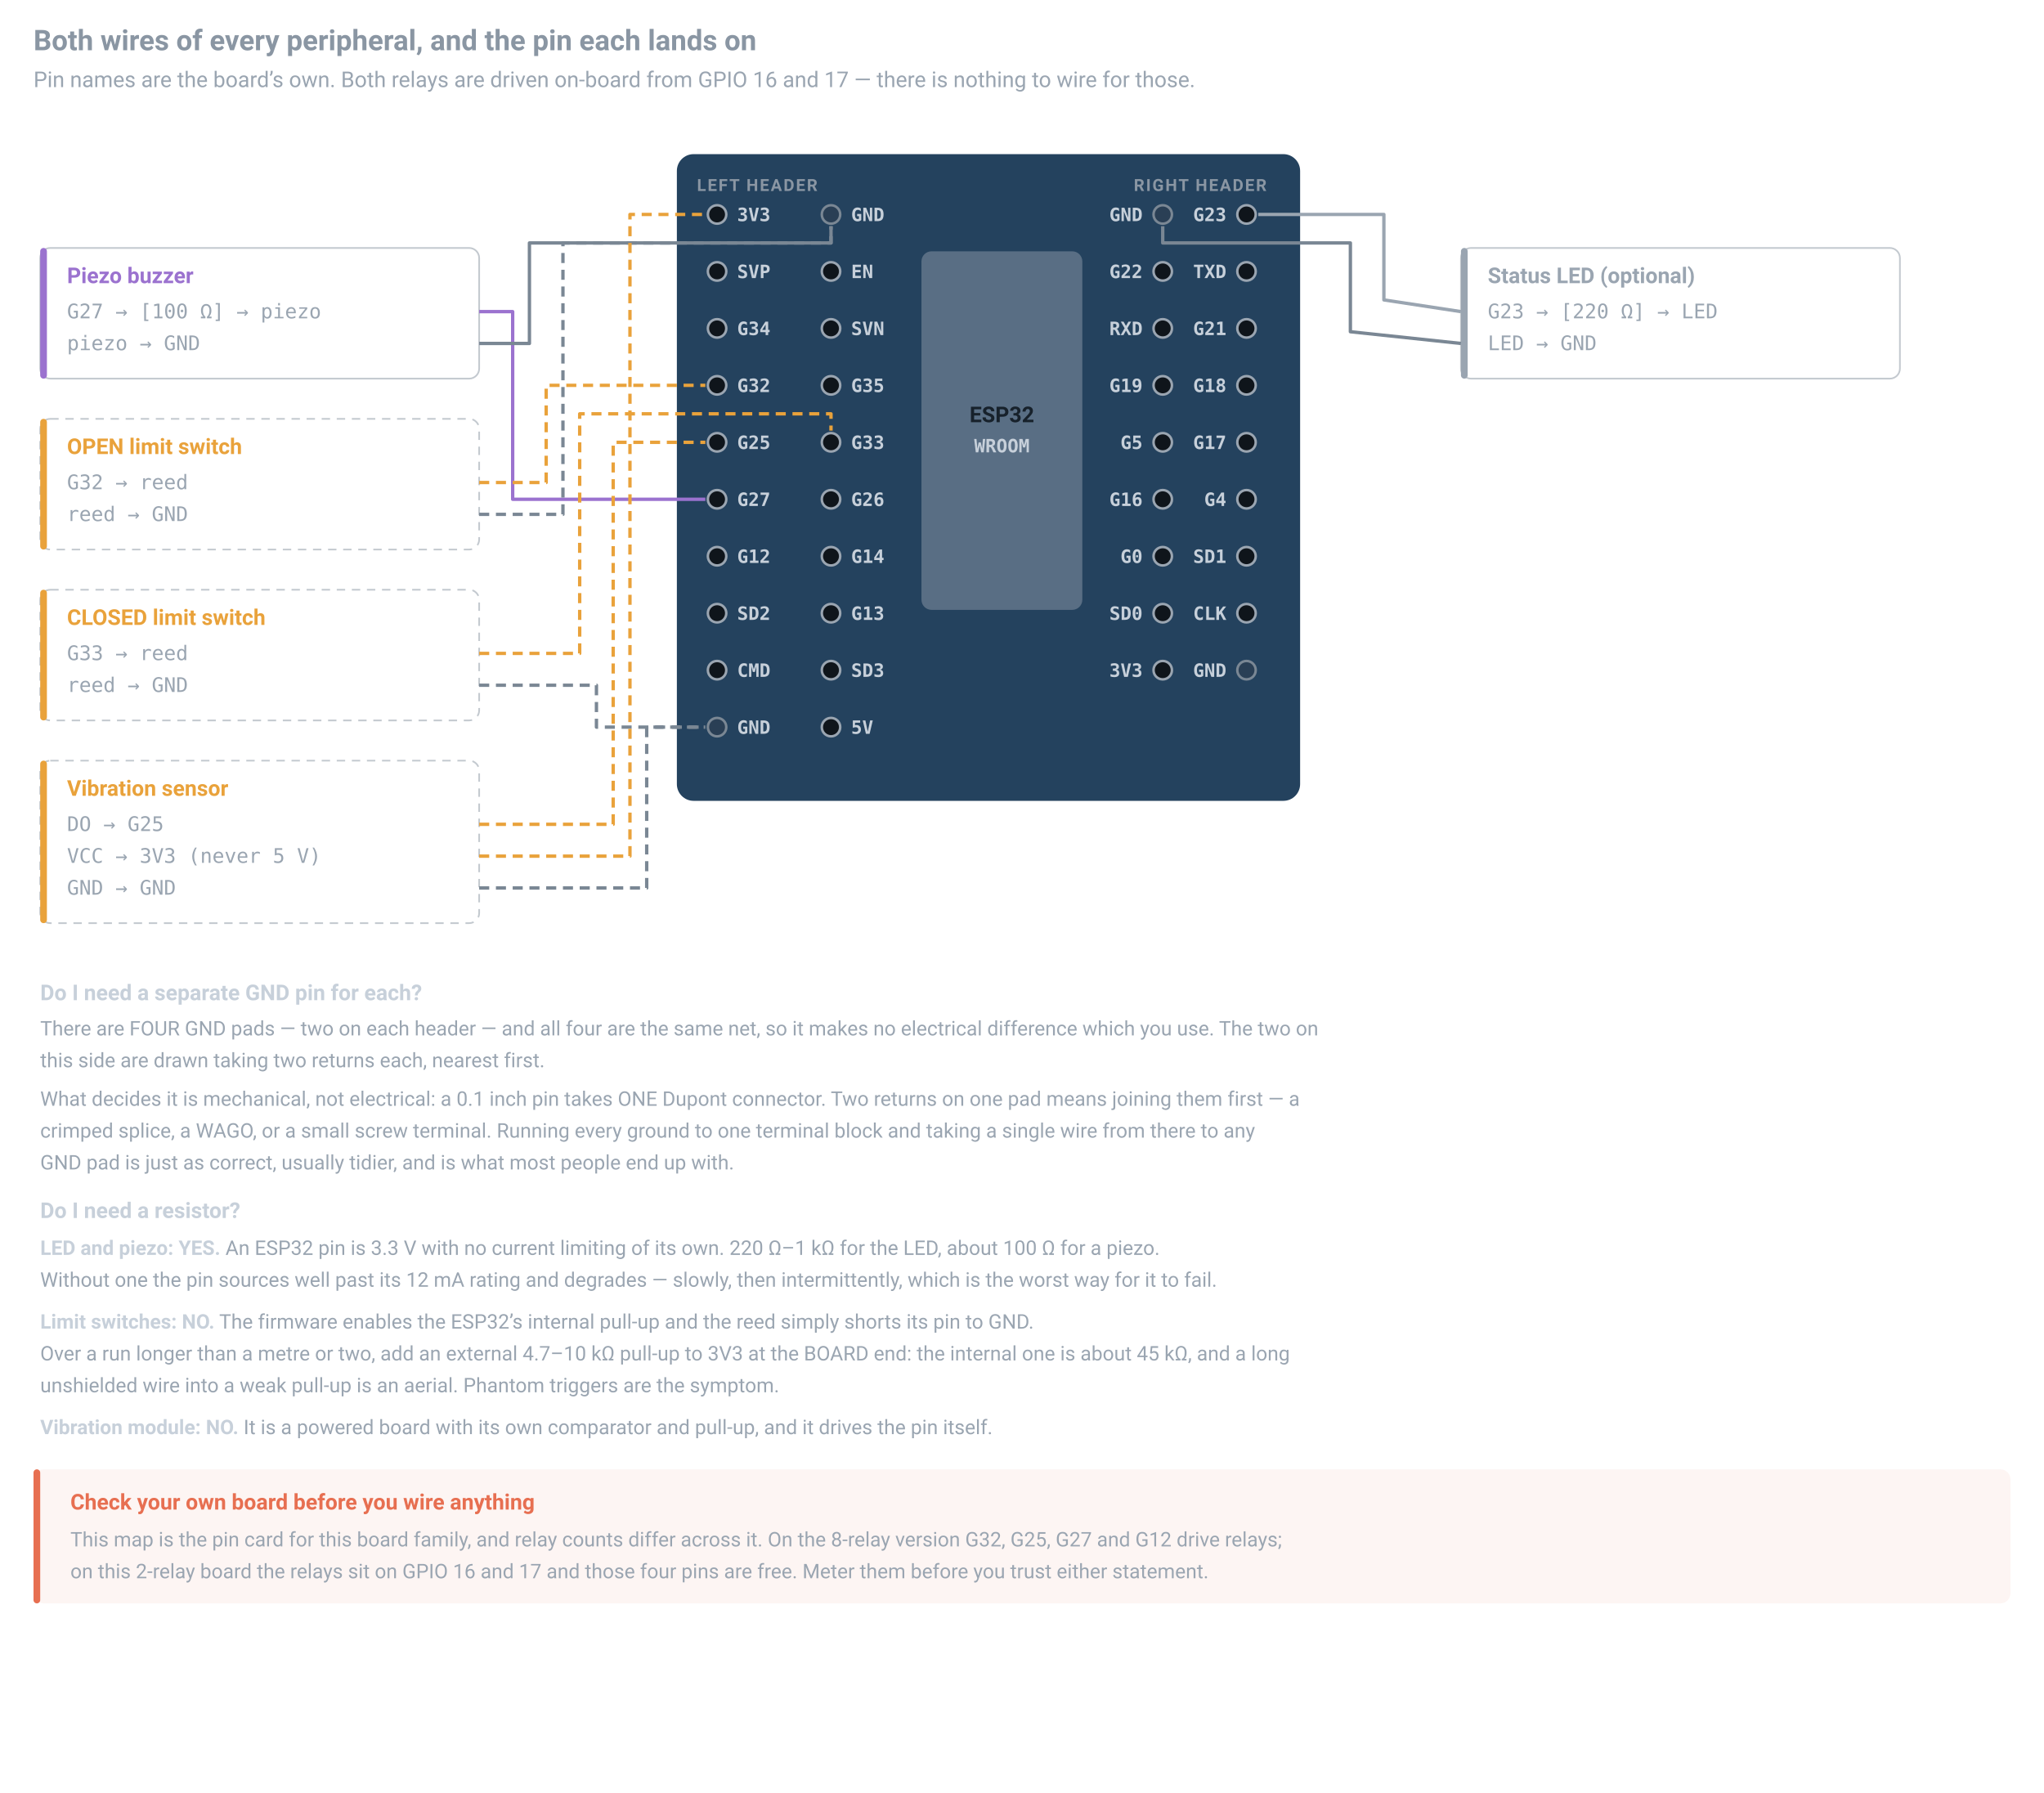
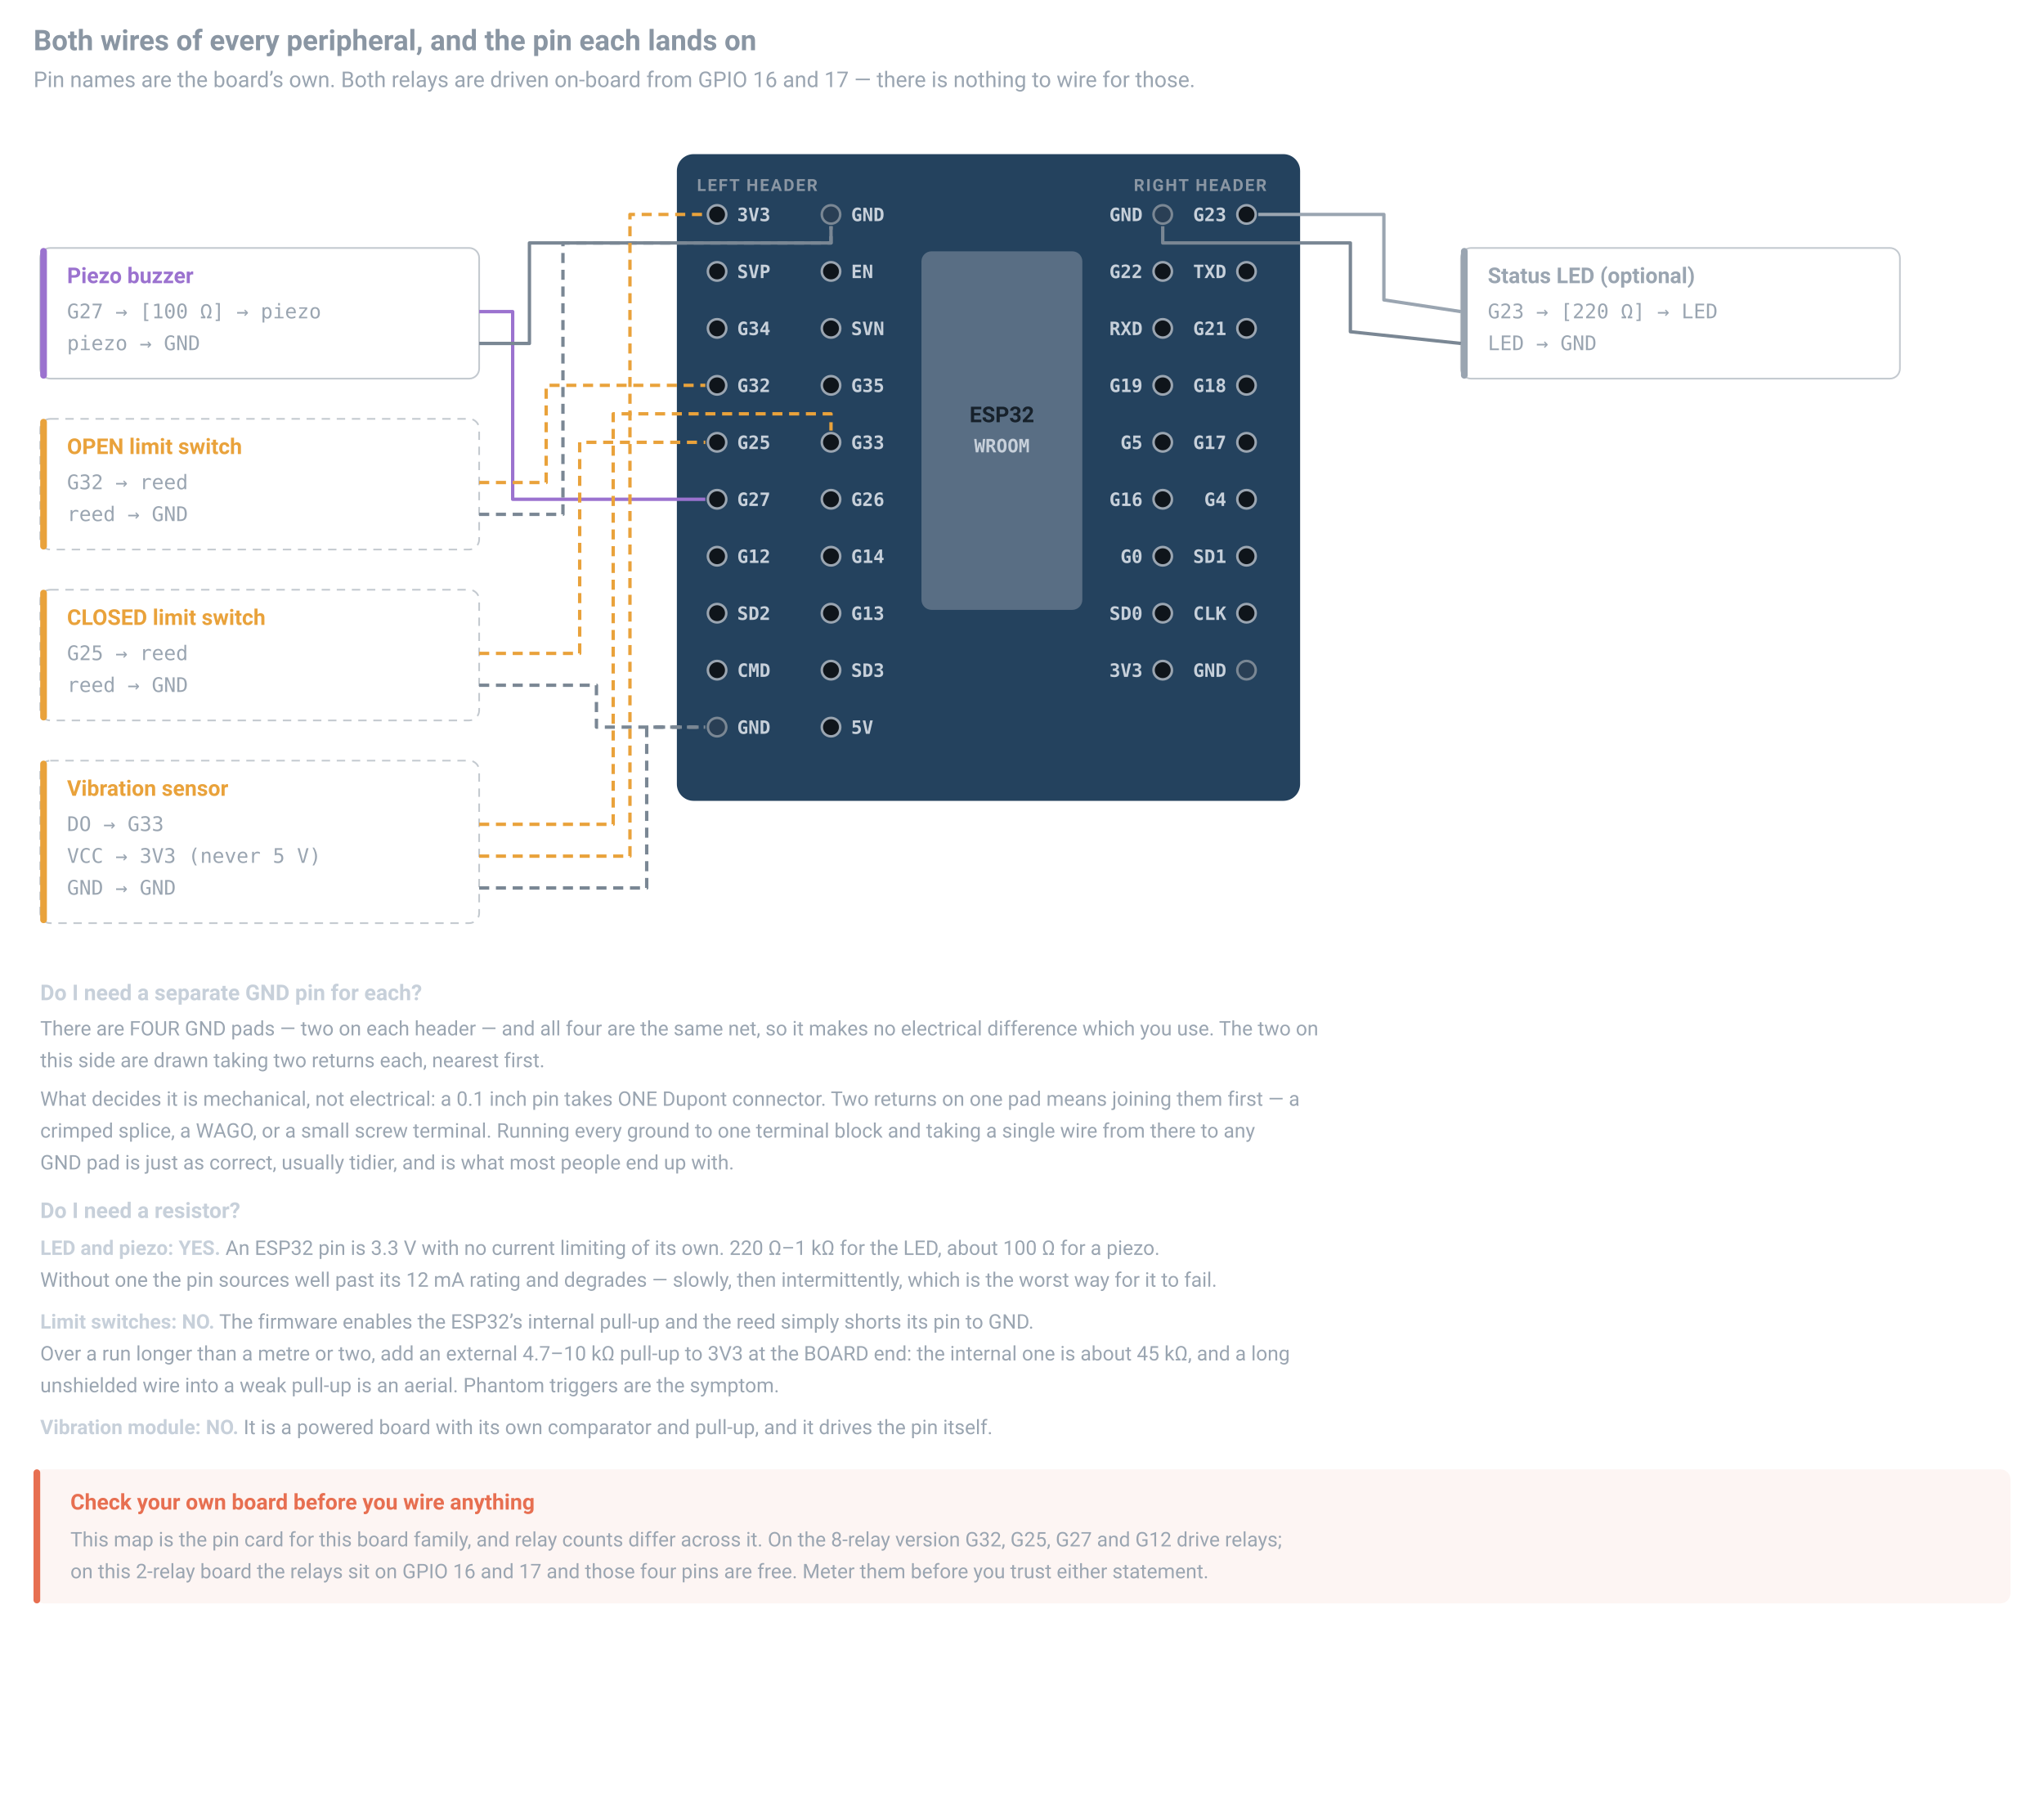
- <svg xmlns="http://www.w3.org/2000/svg" viewBox="0 0 1220 1070" width="1220" height="1070" role="img" aria-label="Both wires of every peripheral traced to a header pin on the ESP32 2-relay board: piezo through 100 ohms to G27 and back to GND; open limit switch between G32 and GND; closed limit switch between G33 and GND; vibration sensor DO to G25, VCC to 3V3, GND to GND; status LED through 220 ohms from G23 to GND. Relays are on-board.">
+ <svg xmlns="http://www.w3.org/2000/svg" viewBox="0 0 1220 1070" width="1220" height="1070" role="img" aria-label="Both wires of every peripheral traced to a header pin on the ESP32 2-relay board: piezo through 100 ohms to G27 and back to GND; open limit switch between G32 and GND; closed limit switch between G25 and GND; vibration sensor DO to G33, VCC to 3V3, GND to GND; status LED through 220 ohms from G23 to GND. Relays are on-board.">
  <style>
    .h1  { font: 600 17px ui-sans-serif,-apple-system,Segoe UI,Roboto,Arial,sans-serif; fill:#8A96A3; }
    .sub { font: 13px ui-sans-serif,-apple-system,Segoe UI,Roboto,Arial,sans-serif; fill:#9AA5B1; }
    .pin { font: 600 11px ui-monospace,SFMono-Regular,Menlo,Consolas,monospace; fill:#C7D0DA; }
    .hdr { font: 600 10px ui-sans-serif,-apple-system,Segoe UI,Roboto,Arial,sans-serif;
           fill:#8A96A3; letter-spacing:0.09em; }
    .ttl { font: 600 13px ui-sans-serif,-apple-system,Segoe UI,Roboto,Arial,sans-serif; }
    .wire{ font: 12px ui-monospace,SFMono-Regular,Menlo,Consolas,monospace; fill:#9AA5B1; }
    .note{ font: 12px ui-sans-serif,-apple-system,Segoe UI,Roboto,Arial,sans-serif; fill:#9AA5B1; }
    .box { fill:none; stroke:#7A8794; stroke-width:1; opacity:0.45; }
  </style>
  <text x="20" y="30" class="h1">Both wires of every peripheral, and the pin each lands on</text>
  <text x="20" y="52" class="sub">Pin names are the board’s own. Both relays are driven on-board from GPIO 16 and 17 — there is nothing to wire for those.</text>
  <rect x="404" y="92" width="372" height="386" rx="10" fill="#24425E" />
  <rect x="550" y="150" width="96" height="214" rx="6" fill="#9AA5B1" opacity="0.45" />
  <text x="598" y="252" text-anchor="middle" class="ttl" fill="#17212B">ESP32</text>
  <text x="598" y="270" text-anchor="middle" class="pin" fill="#17212B">WROOM</text>
  <text x="416" y="114" class="hdr">LEFT HEADER</text>
  <text x="756" y="114" class="hdr" text-anchor="end">RIGHT HEADER</text>
  <circle cx="428" cy="128" r="5.5" fill="#0F151B" stroke="#9AA5B1" stroke-width="1.5" />
  <text x="440" y="132" class="pin">3V3</text>
  <circle cx="496" cy="128" r="5.5" fill="#2A3F55" stroke="#7A8794" stroke-width="1.5" />
  <text x="508" y="132" class="pin">GND</text>
  <circle cx="428" cy="162" r="5.5" fill="#0F151B" stroke="#9AA5B1" stroke-width="1.5" />
  <text x="440" y="166" class="pin">SVP</text>
  <circle cx="496" cy="162" r="5.5" fill="#0F151B" stroke="#9AA5B1" stroke-width="1.5" />
  <text x="508" y="166" class="pin">EN</text>
  <circle cx="428" cy="196" r="5.5" fill="#0F151B" stroke="#9AA5B1" stroke-width="1.5" />
  <text x="440" y="200" class="pin">G34</text>
  <circle cx="496" cy="196" r="5.5" fill="#0F151B" stroke="#9AA5B1" stroke-width="1.5" />
  <text x="508" y="200" class="pin">SVN</text>
  <circle cx="428" cy="230" r="5.5" fill="#0F151B" stroke="#9AA5B1" stroke-width="1.5" />
  <text x="440" y="234" class="pin">G32</text>
  <circle cx="496" cy="230" r="5.5" fill="#0F151B" stroke="#9AA5B1" stroke-width="1.5" />
  <text x="508" y="234" class="pin">G35</text>
  <circle cx="428" cy="264" r="5.5" fill="#0F151B" stroke="#9AA5B1" stroke-width="1.5" />
  <text x="440" y="268" class="pin">G25</text>
  <circle cx="496" cy="264" r="5.5" fill="#0F151B" stroke="#9AA5B1" stroke-width="1.5" />
  <text x="508" y="268" class="pin">G33</text>
  <circle cx="428" cy="298" r="5.5" fill="#0F151B" stroke="#9AA5B1" stroke-width="1.5" />
  <text x="440" y="302" class="pin">G27</text>
  <circle cx="496" cy="298" r="5.5" fill="#0F151B" stroke="#9AA5B1" stroke-width="1.5" />
  <text x="508" y="302" class="pin">G26</text>
  <circle cx="428" cy="332" r="5.5" fill="#0F151B" stroke="#9AA5B1" stroke-width="1.5" />
  <text x="440" y="336" class="pin">G12</text>
  <circle cx="496" cy="332" r="5.5" fill="#0F151B" stroke="#9AA5B1" stroke-width="1.5" />
  <text x="508" y="336" class="pin">G14</text>
  <circle cx="428" cy="366" r="5.5" fill="#0F151B" stroke="#9AA5B1" stroke-width="1.5" />
  <text x="440" y="370" class="pin">SD2</text>
  <circle cx="496" cy="366" r="5.5" fill="#0F151B" stroke="#9AA5B1" stroke-width="1.5" />
  <text x="508" y="370" class="pin">G13</text>
  <circle cx="428" cy="400" r="5.5" fill="#0F151B" stroke="#9AA5B1" stroke-width="1.5" />
  <text x="440" y="404" class="pin">CMD</text>
  <circle cx="496" cy="400" r="5.5" fill="#0F151B" stroke="#9AA5B1" stroke-width="1.5" />
  <text x="508" y="404" class="pin">SD3</text>
  <circle cx="428" cy="434" r="5.5" fill="#2A3F55" stroke="#7A8794" stroke-width="1.5" />
  <text x="440" y="438" class="pin">GND</text>
  <circle cx="496" cy="434" r="5.5" fill="#0F151B" stroke="#9AA5B1" stroke-width="1.5" />
  <text x="508" y="438" class="pin">5V</text>
  <circle cx="694" cy="128" r="5.5" fill="#2A3F55" stroke="#7A8794" stroke-width="1.5" />
  <text x="682" y="132" class="pin" text-anchor="end">GND</text>
  <circle cx="744" cy="128" r="5.5" fill="#0F151B" stroke="#9AA5B1" stroke-width="1.5" />
  <text x="732" y="132" class="pin" text-anchor="end">G23</text>
  <circle cx="694" cy="162" r="5.5" fill="#0F151B" stroke="#9AA5B1" stroke-width="1.5" />
  <text x="682" y="166" class="pin" text-anchor="end">G22</text>
  <circle cx="744" cy="162" r="5.5" fill="#0F151B" stroke="#9AA5B1" stroke-width="1.5" />
  <text x="732" y="166" class="pin" text-anchor="end">TXD</text>
  <circle cx="694" cy="196" r="5.5" fill="#0F151B" stroke="#9AA5B1" stroke-width="1.5" />
  <text x="682" y="200" class="pin" text-anchor="end">RXD</text>
  <circle cx="744" cy="196" r="5.5" fill="#0F151B" stroke="#9AA5B1" stroke-width="1.5" />
  <text x="732" y="200" class="pin" text-anchor="end">G21</text>
  <circle cx="694" cy="230" r="5.5" fill="#0F151B" stroke="#9AA5B1" stroke-width="1.5" />
  <text x="682" y="234" class="pin" text-anchor="end">G19</text>
  <circle cx="744" cy="230" r="5.5" fill="#0F151B" stroke="#9AA5B1" stroke-width="1.5" />
  <text x="732" y="234" class="pin" text-anchor="end">G18</text>
  <circle cx="694" cy="264" r="5.5" fill="#0F151B" stroke="#9AA5B1" stroke-width="1.5" />
  <text x="682" y="268" class="pin" text-anchor="end">G5</text>
  <circle cx="744" cy="264" r="5.5" fill="#0F151B" stroke="#9AA5B1" stroke-width="1.5" />
  <text x="732" y="268" class="pin" text-anchor="end">G17</text>
  <circle cx="694" cy="298" r="5.5" fill="#0F151B" stroke="#9AA5B1" stroke-width="1.5" />
  <text x="682" y="302" class="pin" text-anchor="end">G16</text>
  <circle cx="744" cy="298" r="5.5" fill="#0F151B" stroke="#9AA5B1" stroke-width="1.5" />
  <text x="732" y="302" class="pin" text-anchor="end">G4</text>
  <circle cx="694" cy="332" r="5.5" fill="#0F151B" stroke="#9AA5B1" stroke-width="1.5" />
  <text x="682" y="336" class="pin" text-anchor="end">G0</text>
  <circle cx="744" cy="332" r="5.5" fill="#0F151B" stroke="#9AA5B1" stroke-width="1.5" />
  <text x="732" y="336" class="pin" text-anchor="end">SD1</text>
  <circle cx="694" cy="366" r="5.5" fill="#0F151B" stroke="#9AA5B1" stroke-width="1.5" />
  <text x="682" y="370" class="pin" text-anchor="end">SD0</text>
  <circle cx="744" cy="366" r="5.5" fill="#0F151B" stroke="#9AA5B1" stroke-width="1.5" />
  <text x="732" y="370" class="pin" text-anchor="end">CLK</text>
  <circle cx="694" cy="400" r="5.5" fill="#0F151B" stroke="#9AA5B1" stroke-width="1.5" />
  <text x="682" y="404" class="pin" text-anchor="end">3V3</text>
  <circle cx="744" cy="400" r="5.5" fill="#2A3F55" stroke="#7A8794" stroke-width="1.5" />
  <text x="732" y="404" class="pin" text-anchor="end">GND</text>
  <rect x="24" y="148" width="262" height="78" rx="6" class="box" />
  <rect x="24" y="148" width="4" height="78" rx="2" fill="#9B72CF" />
  <text x="40" y="169" class="ttl" fill="#9B72CF">Piezo buzzer</text>
  <text x="40" y="190" class="wire">G27 → [100 Ω] → piezo</text>
  <text x="40" y="209" class="wire">piezo → GND</text>
  <path d="M286 186 L306 186 L306 298 L421 298" fill="none" stroke="#9B72CF" stroke-width="2" stroke-linejoin="round" />
  <path d="M286 205 L316 205 L316 145 L496 145 L496 135" fill="none" stroke="#7A8794" stroke-width="2" stroke-linejoin="round" />
  <rect x="24" y="250" width="262" height="78" rx="6" class="box" stroke-dasharray="5 4" />
  <rect x="24" y="250" width="4" height="78" rx="2" fill="#E9A23B" />
  <text x="40" y="271" class="ttl" fill="#E9A23B">OPEN limit switch</text>
  <text x="40" y="292" class="wire">G32 → reed</text>
  <text x="40" y="311" class="wire">reed → GND</text>
  <path d="M286 288 L326 288 L326 230 L421 230" fill="none" stroke="#E9A23B" stroke-width="2" stroke-dasharray="6 4" stroke-linejoin="round" />
  <path d="M286 307 L336 307 L336 145 L496 145 L496 135" fill="none" stroke="#7A8794" stroke-width="2" stroke-dasharray="6 4" stroke-linejoin="round" />
  <rect x="24" y="352" width="262" height="78" rx="6" class="box" stroke-dasharray="5 4" />
  <rect x="24" y="352" width="4" height="78" rx="2" fill="#E9A23B" />
  <text x="40" y="373" class="ttl" fill="#E9A23B">CLOSED limit switch</text>
-   <text x="40" y="394" class="wire">G33 → reed</text>
+   <text x="40" y="394" class="wire">G25 → reed</text>
  <text x="40" y="413" class="wire">reed → GND</text>
-   <path d="M286 390 L346 390 L346 247 L496 247 L496 257" fill="none" stroke="#E9A23B" stroke-width="2" stroke-dasharray="6 4" stroke-linejoin="round" />
+   <path d="M286 390 L346 390 L346 264 L421 264" fill="none" stroke="#E9A23B" stroke-width="2" stroke-dasharray="6 4" stroke-linejoin="round" />
  <path d="M286 409 L356 409 L356 434 L421 434" fill="none" stroke="#7A8794" stroke-width="2" stroke-dasharray="6 4" stroke-linejoin="round" />
  <rect x="24" y="454" width="262" height="97" rx="6" class="box" stroke-dasharray="5 4" />
  <rect x="24" y="454" width="4" height="97" rx="2" fill="#E9A23B" />
  <text x="40" y="475" class="ttl" fill="#E9A23B">Vibration sensor</text>
-   <text x="40" y="496" class="wire">DO → G25</text>
+   <text x="40" y="496" class="wire">DO → G33</text>
  <text x="40" y="515" class="wire">VCC → 3V3 (never 5 V)</text>
  <text x="40" y="534" class="wire">GND → GND</text>
-   <path d="M286 492 L366 492 L366 264 L421 264" fill="none" stroke="#E9A23B" stroke-width="2" stroke-dasharray="6 4" stroke-linejoin="round" />
+   <path d="M286 492 L366 492 L366 247 L496 247 L496 257" fill="none" stroke="#E9A23B" stroke-width="2" stroke-dasharray="6 4" stroke-linejoin="round" />
  <path d="M286 511 L376 511 L376 128 L421 128" fill="none" stroke="#E9A23B" stroke-width="2" stroke-dasharray="6 4" stroke-linejoin="round" />
  <path d="M286 530 L386 530 L386 434 L421 434" fill="none" stroke="#7A8794" stroke-width="2" stroke-dasharray="6 4" stroke-linejoin="round" />
  <rect x="872" y="148" width="262" height="78" rx="6" class="box" />
  <rect x="872" y="148" width="4" height="78" rx="2" fill="#9AA5B1" />
  <text x="888" y="169" class="ttl" fill="#9AA5B1">Status LED  (optional)</text>
  <text x="888" y="190" class="wire">G23 → [220 Ω] → LED</text>
  <text x="888" y="209" class="wire">LED → GND</text>
  <path d="M872 186 L826 179 L826 128 L751 128" fill="none" stroke="#9AA5B1" stroke-width="2" stroke-linejoin="round" />
  <path d="M872 205 L806 198 L806 145 L694 145 L694 135" fill="none" stroke="#7A8794" stroke-width="2" stroke-linejoin="round" />
  <text x="24" y="597" class="ttl" fill="#C7D0DA">Do I need a separate GND pin for each?</text>
  <text x="24" y="618" class="note">There are FOUR GND pads — two on each header — and all four are the same net, so it makes no electrical difference which you use. The two on</text>
  <text x="24" y="637" class="note">this side are drawn taking two returns each, nearest first.</text>
  <text x="24" y="660" class="note">What decides it is mechanical, not electrical: a 0.1 inch pin takes ONE Dupont connector. Two returns on one pad means joining them first — a</text>
  <text x="24" y="679" class="note">crimped splice, a WAGO, or a small screw terminal. Running every ground to one terminal block and taking a single wire from there to any</text>
  <text x="24" y="698" class="note">GND pad is just as correct, usually tidier, and is what most people end up with.</text>
  <text x="24" y="727" class="ttl" fill="#C7D0DA">Do I need a resistor?</text>
  <text x="24" y="749" class="note">
    <tspan font-weight="700" fill="#C7D0DA">LED and piezo: YES.</tspan> An ESP32 pin is 3.3 V with no current limiting of its own. 220 Ω–1 kΩ for the LED, about 100 Ω for a piezo.</text>
  <text x="24" y="768" class="note">Without one the pin sources well past its 12 mA rating and degrades — slowly, then intermittently, which is the worst way for it to fail.</text>
  <text x="24" y="793" class="note">
    <tspan font-weight="700" fill="#C7D0DA">Limit switches: NO.</tspan> The firmware enables the ESP32’s internal pull-up and the reed simply shorts its pin to GND.</text>
  <text x="24" y="812" class="note">Over a run longer than a metre or two, add an external 4.7–10 kΩ pull-up to 3V3 at the BOARD end: the internal one is about 45 kΩ, and a long</text>
  <text x="24" y="831" class="note">unshielded wire into a weak pull-up is an aerial. Phantom triggers are the symptom.</text>
  <text x="24" y="856" class="note">
    <tspan font-weight="700" fill="#C7D0DA">Vibration module: NO.</tspan> It is a powered board with its own comparator and pull-up, and it drives the pin itself.</text>
  <rect x="20" y="877" width="1180" height="80" rx="6" fill="#E76F51" opacity="0.07" />
  <rect x="20" y="877" width="4" height="80" rx="2" fill="#E76F51" />
  <text x="42" y="901" class="ttl" fill="#E76F51">Check your own board before you wire anything</text>
  <text x="42" y="923" class="note">This map is the pin card for this board family, and relay counts differ across it. On the 8-relay version G32, G25, G27 and G12 drive relays;</text>
  <text x="42" y="942" class="note">on this 2-relay board the relays sit on GPIO 16 and 17 and those four pins are free. Meter them before you trust either statement.</text>
</svg>
